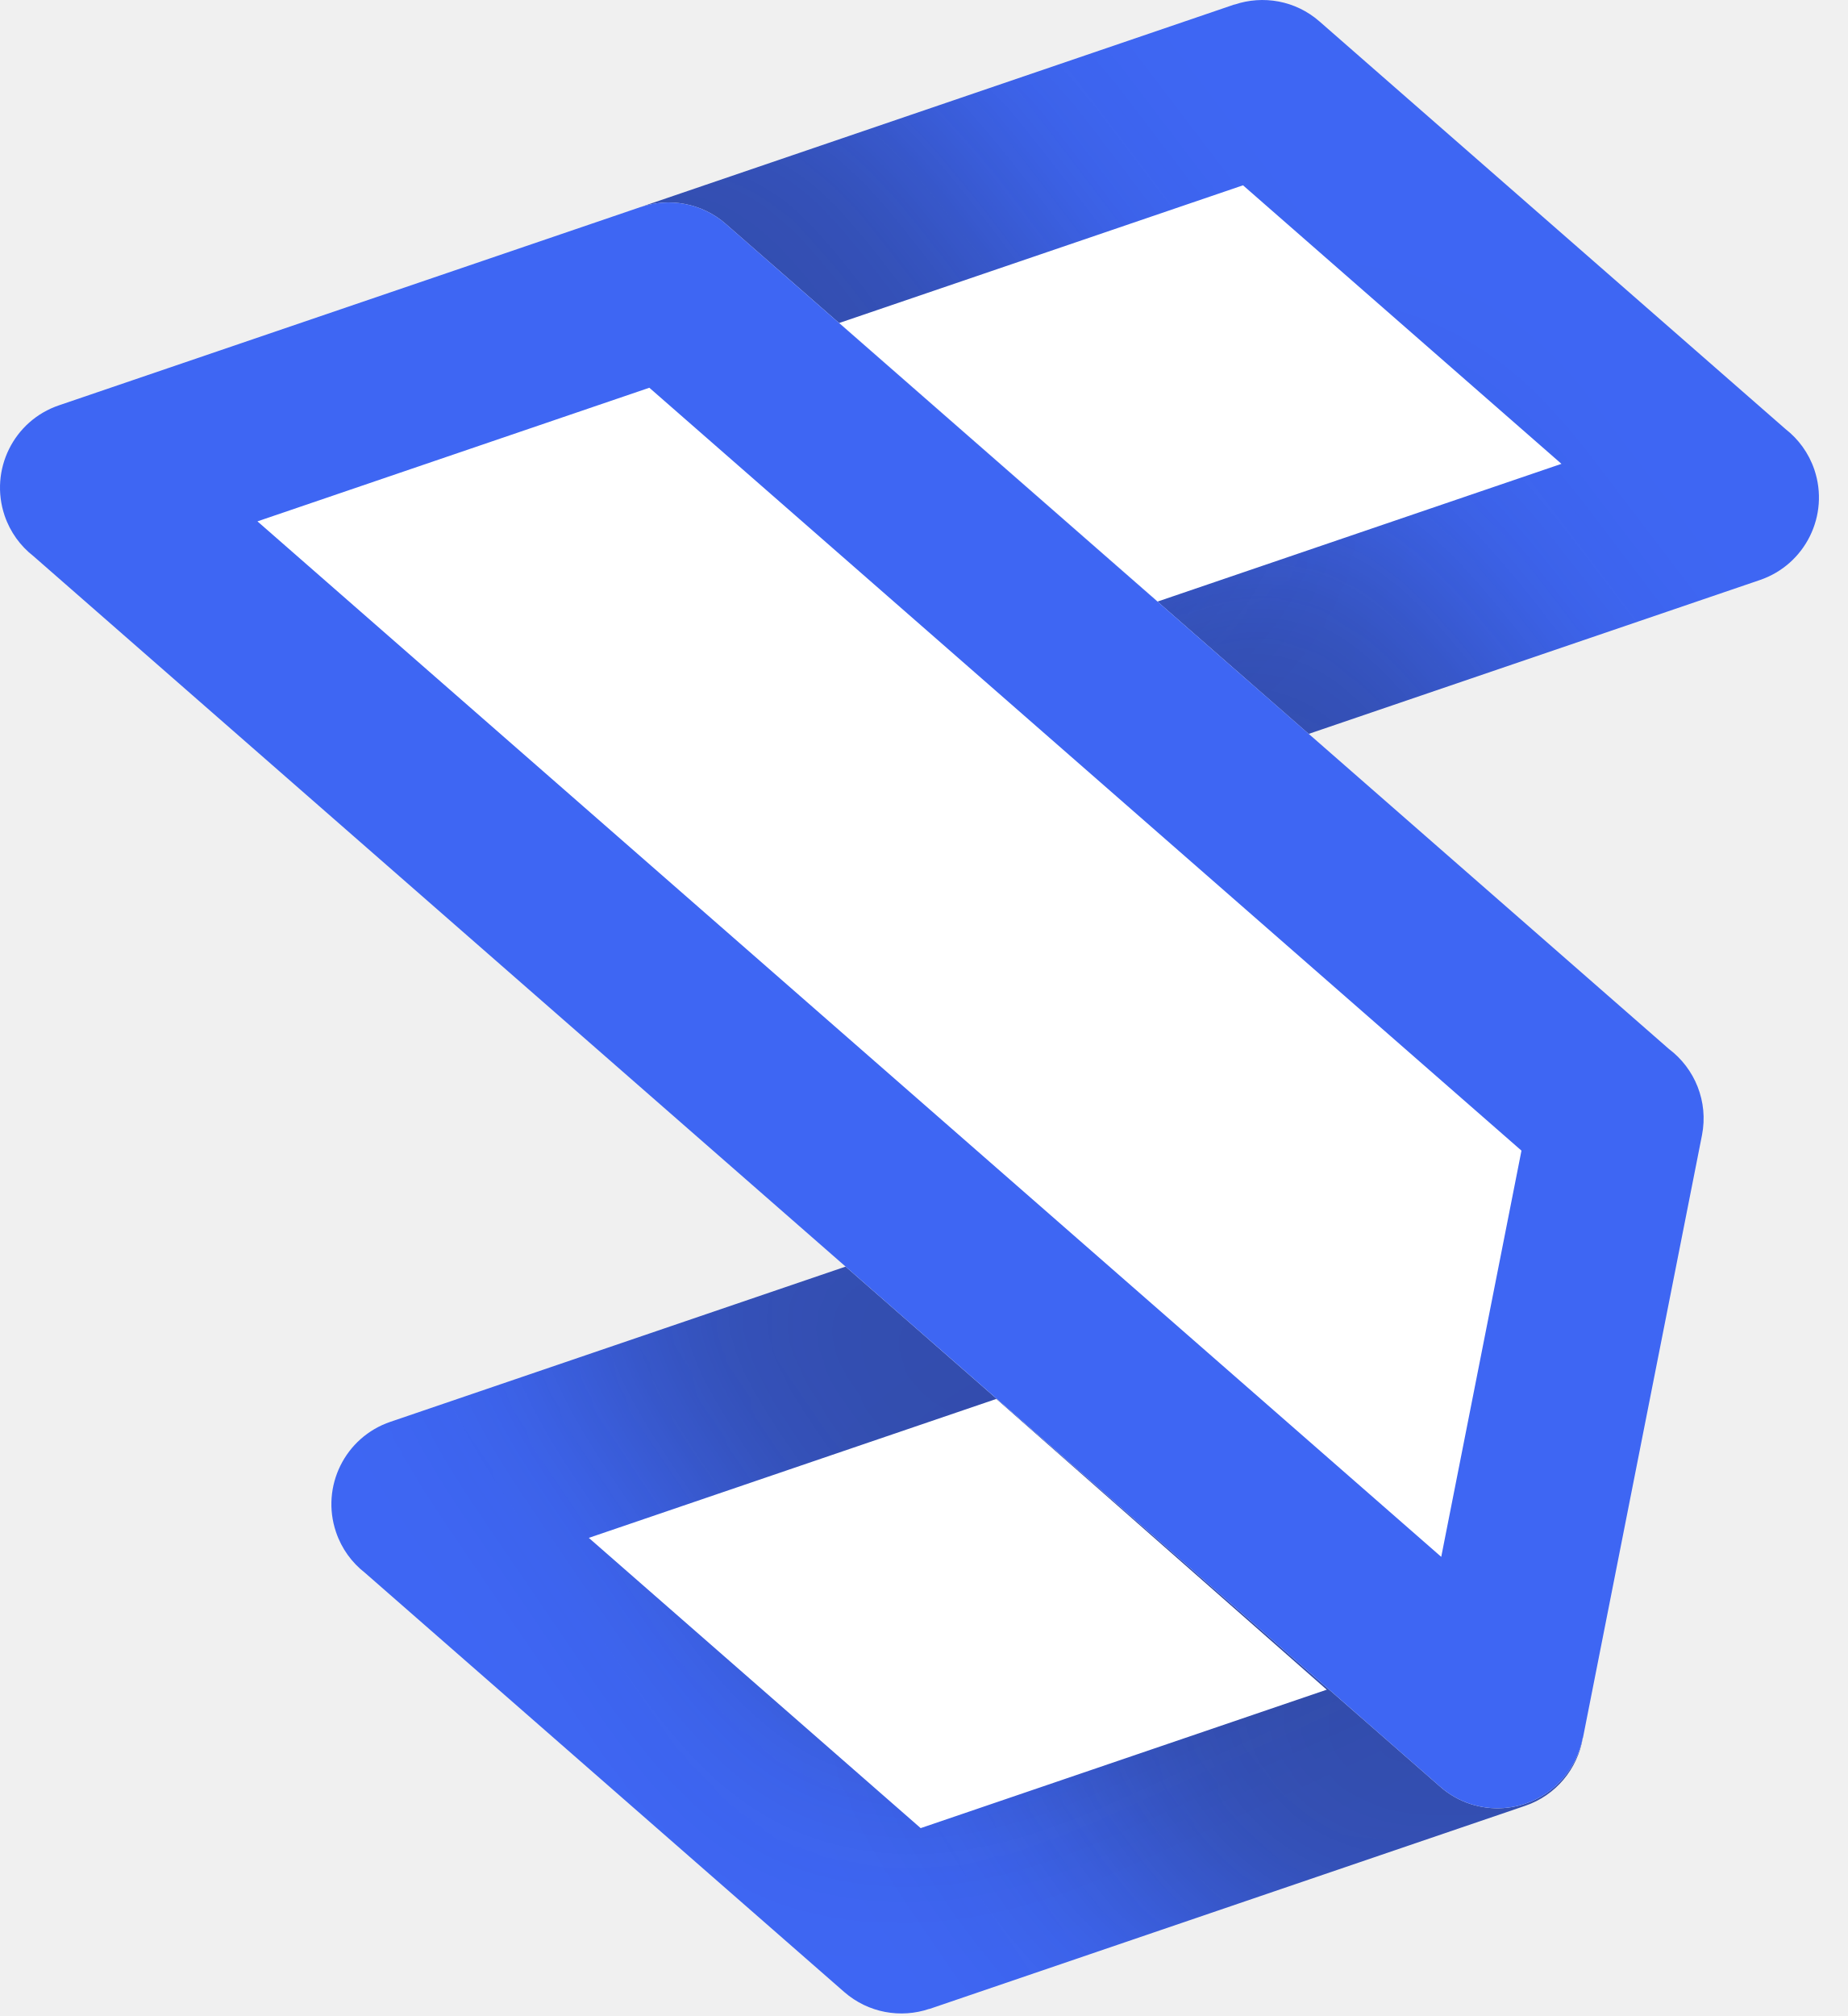
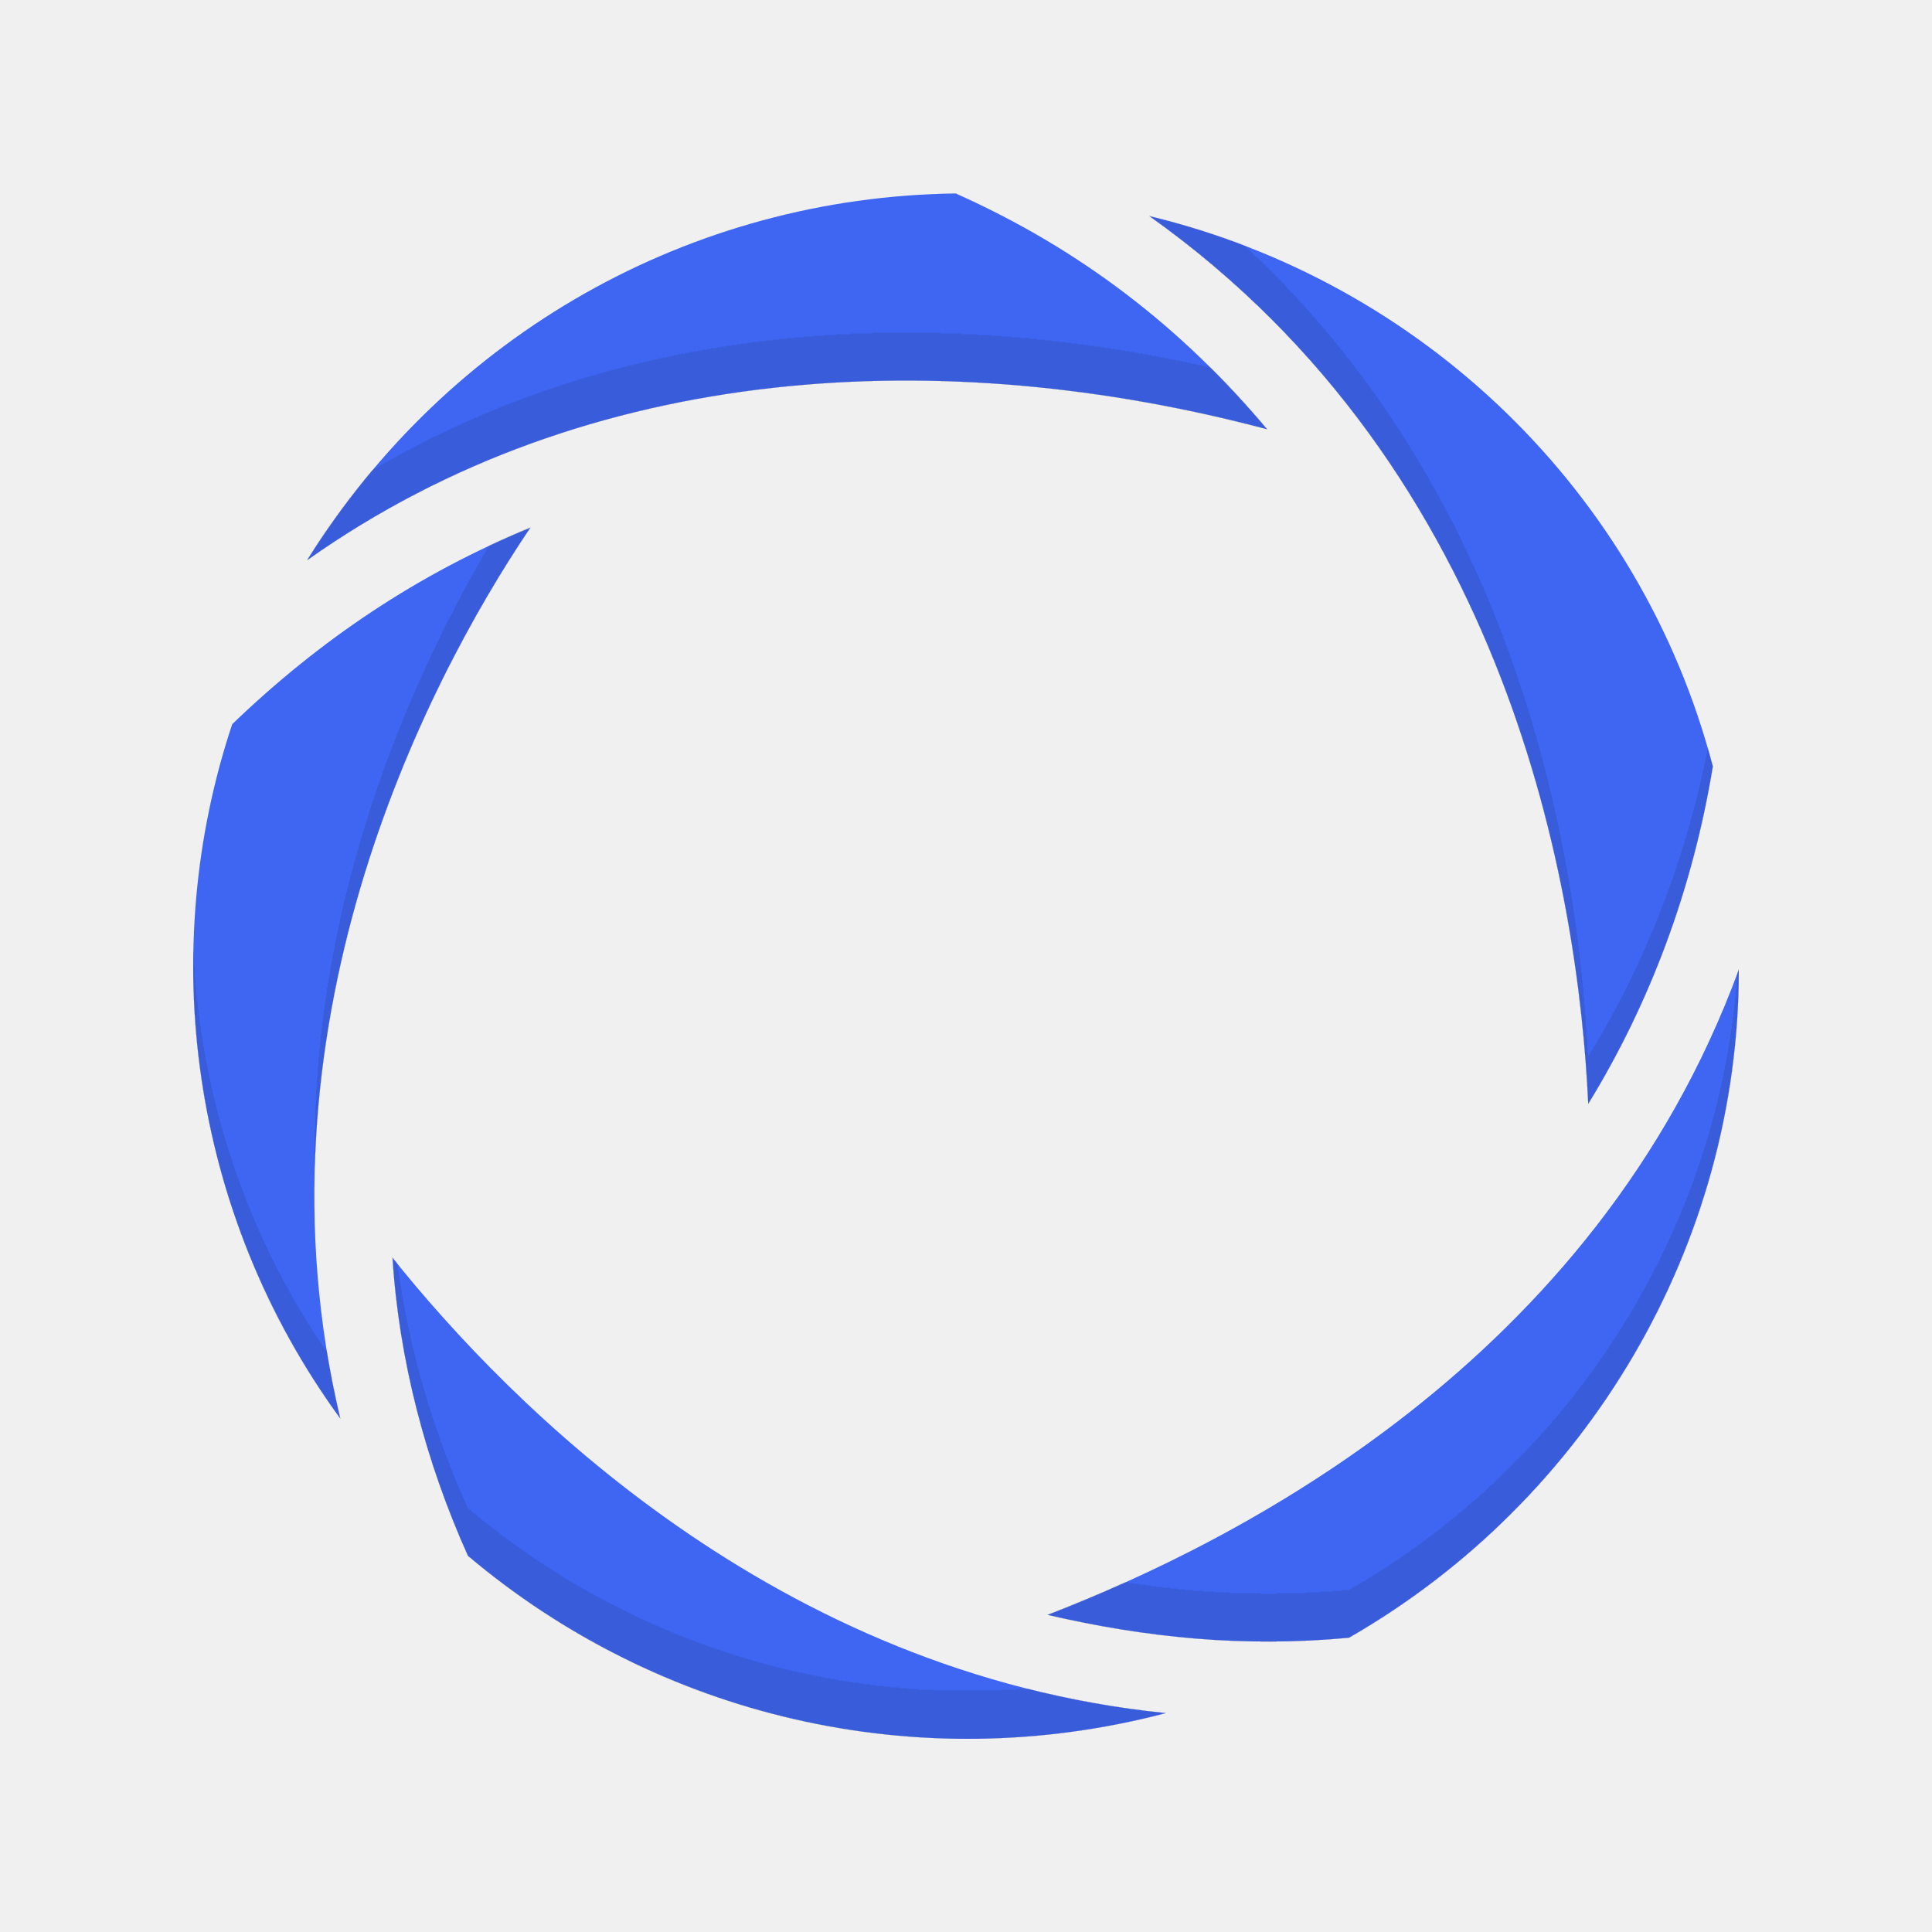
- <svg xmlns="http://www.w3.org/2000/svg" width="33" height="36" viewBox="0 0 33 36" fill="none">
-   <path d="M17.382 23.639L8.343 27.116L15.991 34.069L25.378 30.244L17.382 23.639Z" fill="white" />
-   <mask id="mask0_960_481" style="mask-type:luminance" maskUnits="userSpaceOnUse" x="5" y="22" width="24" height="14">
-     <path d="M6.974 25.389L15.102 22.618L25.723 31.907C26.367 32.471 27.347 32.406 27.911 31.761C28.098 31.547 28.215 31.297 28.266 31.037H28.268C28.175 31.582 27.794 32.059 27.235 32.248L16.597 35.875L16.596 35.873C16.09 36.044 15.509 35.948 15.077 35.571L6.516 28.084C6.285 27.904 6.102 27.657 6.001 27.358C5.726 26.546 6.161 25.664 6.974 25.389ZM17.794 24.981L10.516 27.462L16.443 32.645L23.695 30.173L17.794 24.981Z" fill="white" />
-   </mask>
-   <g mask="url(#mask0_960_481)">
-     <path d="M28.268 22.617H5.726V36.045H28.268V22.617Z" fill="#3E66F3" />
-     <g filter="url(#filter0_f_960_481)">
-       <path d="M22.642 15.296L9.039 21.959L15.387 31.287L29.897 24.624L22.642 15.296Z" fill="#1C1C25" fill-opacity="0.33" />
+ <svg xmlns="http://www.w3.org/2000/svg" width="40" height="40" viewBox="0 0 40 40" fill="none">
+   <g filter="url(#filter0_i_48_147)">
+     <path d="M32.883 22.852C34.172 20.752 35.051 18.378 35.462 15.867C33.972 10.17 29.425 5.83 23.799 4.475C31.254 9.77 32.678 18.445 32.883 22.852Z" fill="#3E66F3" />
+     <mask id="mask0_48_147" style="mask-type:luminance" maskUnits="userSpaceOnUse" x="6" y="4" width="21" height="8">
+       <path d="M6.271 4H26.286V11.6H6.271V4Z" fill="white" />
+     </mask>
+     <g mask="url(#mask0_48_147)">
+       <path d="M26.232 8.886C24.47 6.785 22.368 5.157 19.789 4.006C14.297 4.073 9.278 6.923 6.359 11.598C12.196 7.463 19.588 7.124 26.232 8.886Z" fill="#3E66F3" />
    </g>
-     <g filter="url(#filter1_f_960_481)">
-       <path d="M30.985 22.249L17.382 28.912L23.73 38.24L38.24 31.577L30.985 22.249Z" fill="#1C1C25" fill-opacity="0.33" />
+     <path d="M8.127 26.042C8.261 28.143 8.805 30.244 9.689 32.211C13.624 35.535 18.978 36.824 24.135 35.468C16.06 34.651 10.568 29.093 8.127 26.042Z" fill="#3E66F3" />
+     <path d="M7.044 29.366C5.143 21.363 8.739 14.243 10.979 10.925C8.672 11.874 6.638 13.231 4.808 14.993C3.247 19.668 3.925 25.092 7.044 29.366Z" fill="#3E66F3" />
+     <mask id="mask1_48_147" style="mask-type:luminance" maskUnits="userSpaceOnUse" x="21" y="19" width="15" height="16">
+       <path d="M21.556 19.955H36V34.122H21.556V19.955Z" fill="white" />
+     </mask>
+     <g mask="url(#mask1_48_147)">
+       <path d="M21.691 33.434C23.726 33.907 25.761 34.112 27.929 33.907C32.881 31.061 36 25.77 36 20.074C33.016 28.21 25.555 31.939 21.691 33.434Z" fill="#3E66F3" />
    </g>
  </g>
-   <path d="M22.597 1.738L12.515 5.215L20.858 12.863L30.245 8.343L22.597 1.738Z" fill="white" />
-   <mask id="mask1_960_481" style="mask-type:luminance" maskUnits="userSpaceOnUse" x="11" y="0" width="22" height="14">
-     <path d="M31.43 10.358L23.373 13.105L12.963 3.999C12.532 3.622 11.951 3.526 11.445 3.697L11.444 3.696L22.047 0.08L22.048 0.082C22.555 -0.089 23.136 0.006 23.567 0.384L31.889 7.662C32.12 7.842 32.303 8.089 32.404 8.387C32.678 9.2 32.243 10.082 31.43 10.358ZM20.674 10.742L27.887 8.283L22.2 3.309L14.987 5.768L20.674 10.742Z" fill="white" />
-   </mask>
-   <g mask="url(#mask1_960_481)">
-     <path d="M32.678 -0.089H11.444V13.104H32.678V-0.089Z" fill="#3E66F3" />
-     <g filter="url(#filter2_f_960_481)">
-       <path d="M12.606 -2.781L-4.172 5.62L3.658 17.382L21.554 8.981L12.606 -2.781Z" fill="#1C1C25" fill-opacity="0.33" />
-     </g>
-     <g filter="url(#filter3_f_960_481)">
-       <path d="M23.73 8.343L6.953 16.745L14.782 28.506L32.678 20.105L23.73 8.343Z" fill="#1C1C25" fill-opacity="0.33" />
-     </g>
-   </g>
-   <path d="M11.124 5.91L2.433 9.039L23.987 29.202L27.116 28.506L28.854 19.468L20.163 12.167L11.124 5.91Z" fill="white" />
-   <mask id="mask2_960_481" style="mask-type:luminance" maskUnits="userSpaceOnUse" x="0" y="3" width="31" height="30">
-     <path d="M30.397 20.271L28.27 31.038L28.266 31.037C28.215 31.297 28.098 31.548 27.911 31.761C27.347 32.405 26.367 32.47 25.723 31.907L0.597 9.931C0.366 9.751 0.183 9.504 0.082 9.206C-0.192 8.393 0.243 7.511 1.056 7.237L11.444 3.696L11.445 3.697C11.951 3.526 12.532 3.622 12.963 3.999L29.808 18.733C30.267 19.079 30.515 19.668 30.397 20.271ZM25.74 27.801L27.173 20.547L11.597 6.924L4.598 9.31L25.74 27.801Z" fill="white" />
-   </mask>
-   <g mask="url(#mask2_960_481)">
-     <path d="M30.515 3.526H-0.192V32.471H30.515V3.526Z" fill="#3E66F3" />
-   </g>
  <defs>
-     <filter id="filter0_f_960_481" x="5.039" y="11.296" width="28.858" height="23.991" filterUnits="userSpaceOnUse" color-interpolation-filters="sRGB">
+     <filter id="filter0_i_48_147" x="4" y="4.006" width="32" height="31.994" filterUnits="userSpaceOnUse" color-interpolation-filters="sRGB">
      <feFlood flood-opacity="0" result="BackgroundImageFix" />
      <feBlend mode="normal" in="SourceGraphic" in2="BackgroundImageFix" result="shape" />
-       <feGaussianBlur stdDeviation="2" result="effect1_foregroundBlur_960_481" />
-     </filter>
-     <filter id="filter1_f_960_481" x="13.382" y="18.249" width="28.858" height="23.991" filterUnits="userSpaceOnUse" color-interpolation-filters="sRGB">
-       <feFlood flood-opacity="0" result="BackgroundImageFix" />
-       <feBlend mode="normal" in="SourceGraphic" in2="BackgroundImageFix" result="shape" />
-       <feGaussianBlur stdDeviation="2" result="effect1_foregroundBlur_960_481" />
-     </filter>
-     <filter id="filter2_f_960_481" x="-8.172" y="-6.781" width="33.725" height="28.163" filterUnits="userSpaceOnUse" color-interpolation-filters="sRGB">
-       <feFlood flood-opacity="0" result="BackgroundImageFix" />
-       <feBlend mode="normal" in="SourceGraphic" in2="BackgroundImageFix" result="shape" />
-       <feGaussianBlur stdDeviation="2" result="effect1_foregroundBlur_960_481" />
-     </filter>
-     <filter id="filter3_f_960_481" x="2.953" y="4.343" width="33.725" height="28.163" filterUnits="userSpaceOnUse" color-interpolation-filters="sRGB">
-       <feFlood flood-opacity="0" result="BackgroundImageFix" />
-       <feBlend mode="normal" in="SourceGraphic" in2="BackgroundImageFix" result="shape" />
-       <feGaussianBlur stdDeviation="2" result="effect1_foregroundBlur_960_481" />
+       <feColorMatrix in="SourceAlpha" type="matrix" values="0 0 0 0 0 0 0 0 0 0 0 0 0 0 0 0 0 0 127 0" result="hardAlpha" />
+       <feOffset dy="-1" />
+       <feComposite in2="hardAlpha" operator="arithmetic" k2="-1" k3="1" />
+       <feColorMatrix type="matrix" values="0 0 0 0 0 0 0 0 0 0 0 0 0 0 0 0 0 0 0.1 0" />
+       <feBlend mode="normal" in2="shape" result="effect1_innerShadow_48_147" />
    </filter>
  </defs>
</svg>
